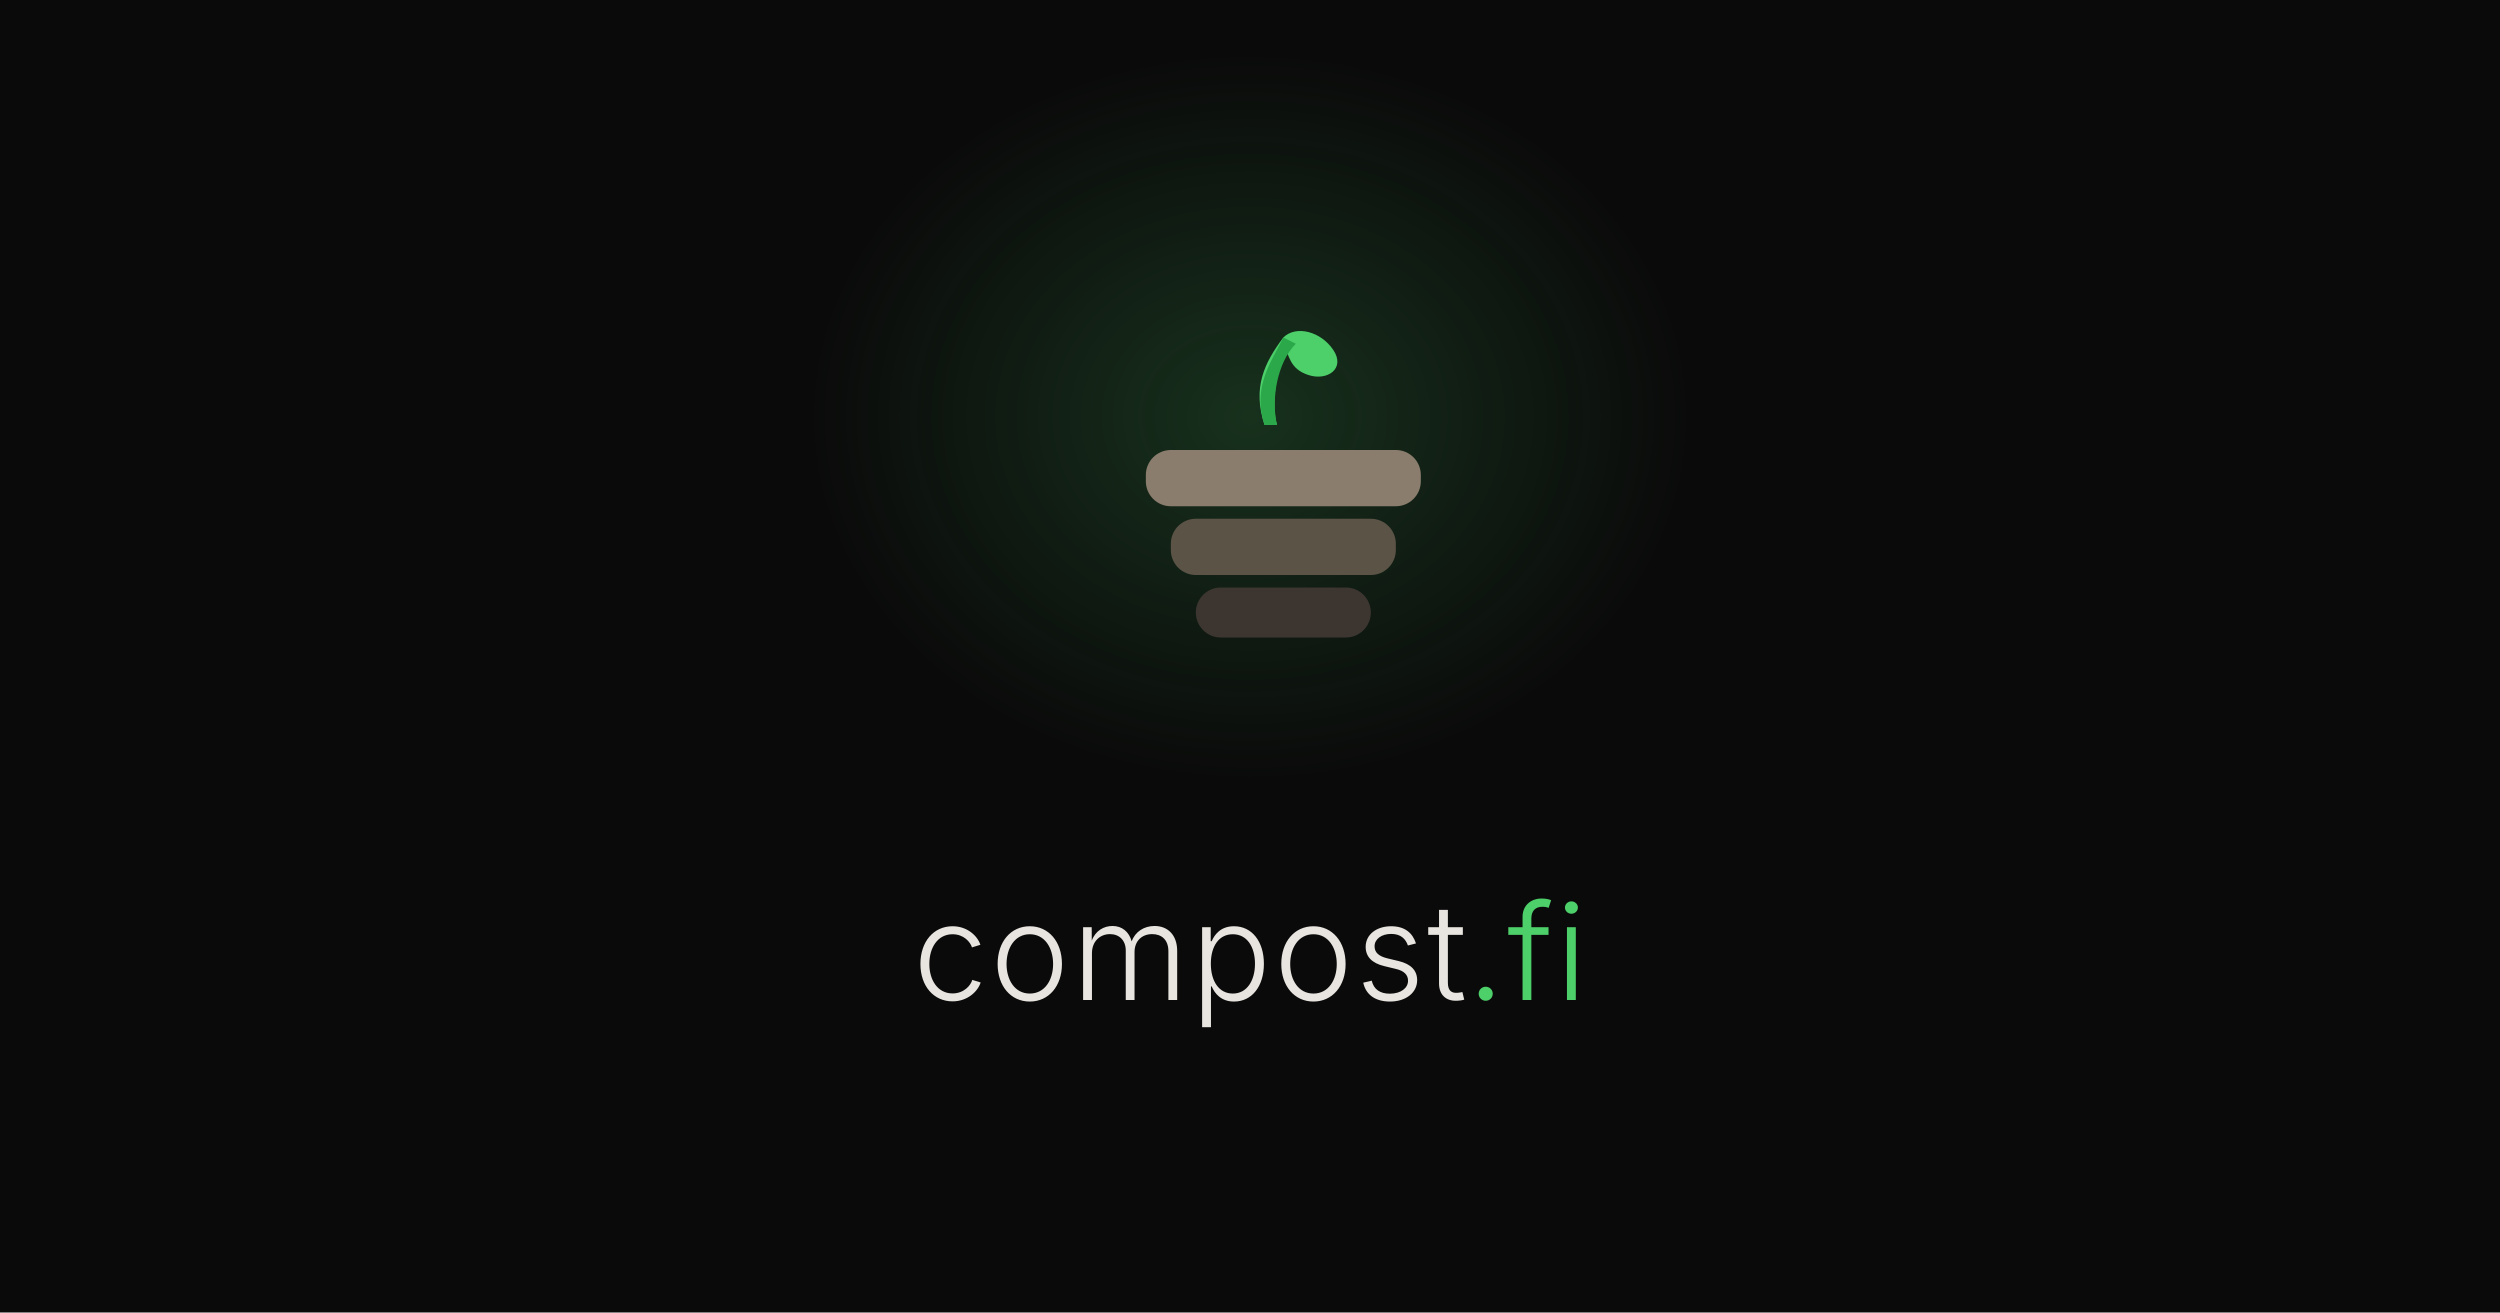
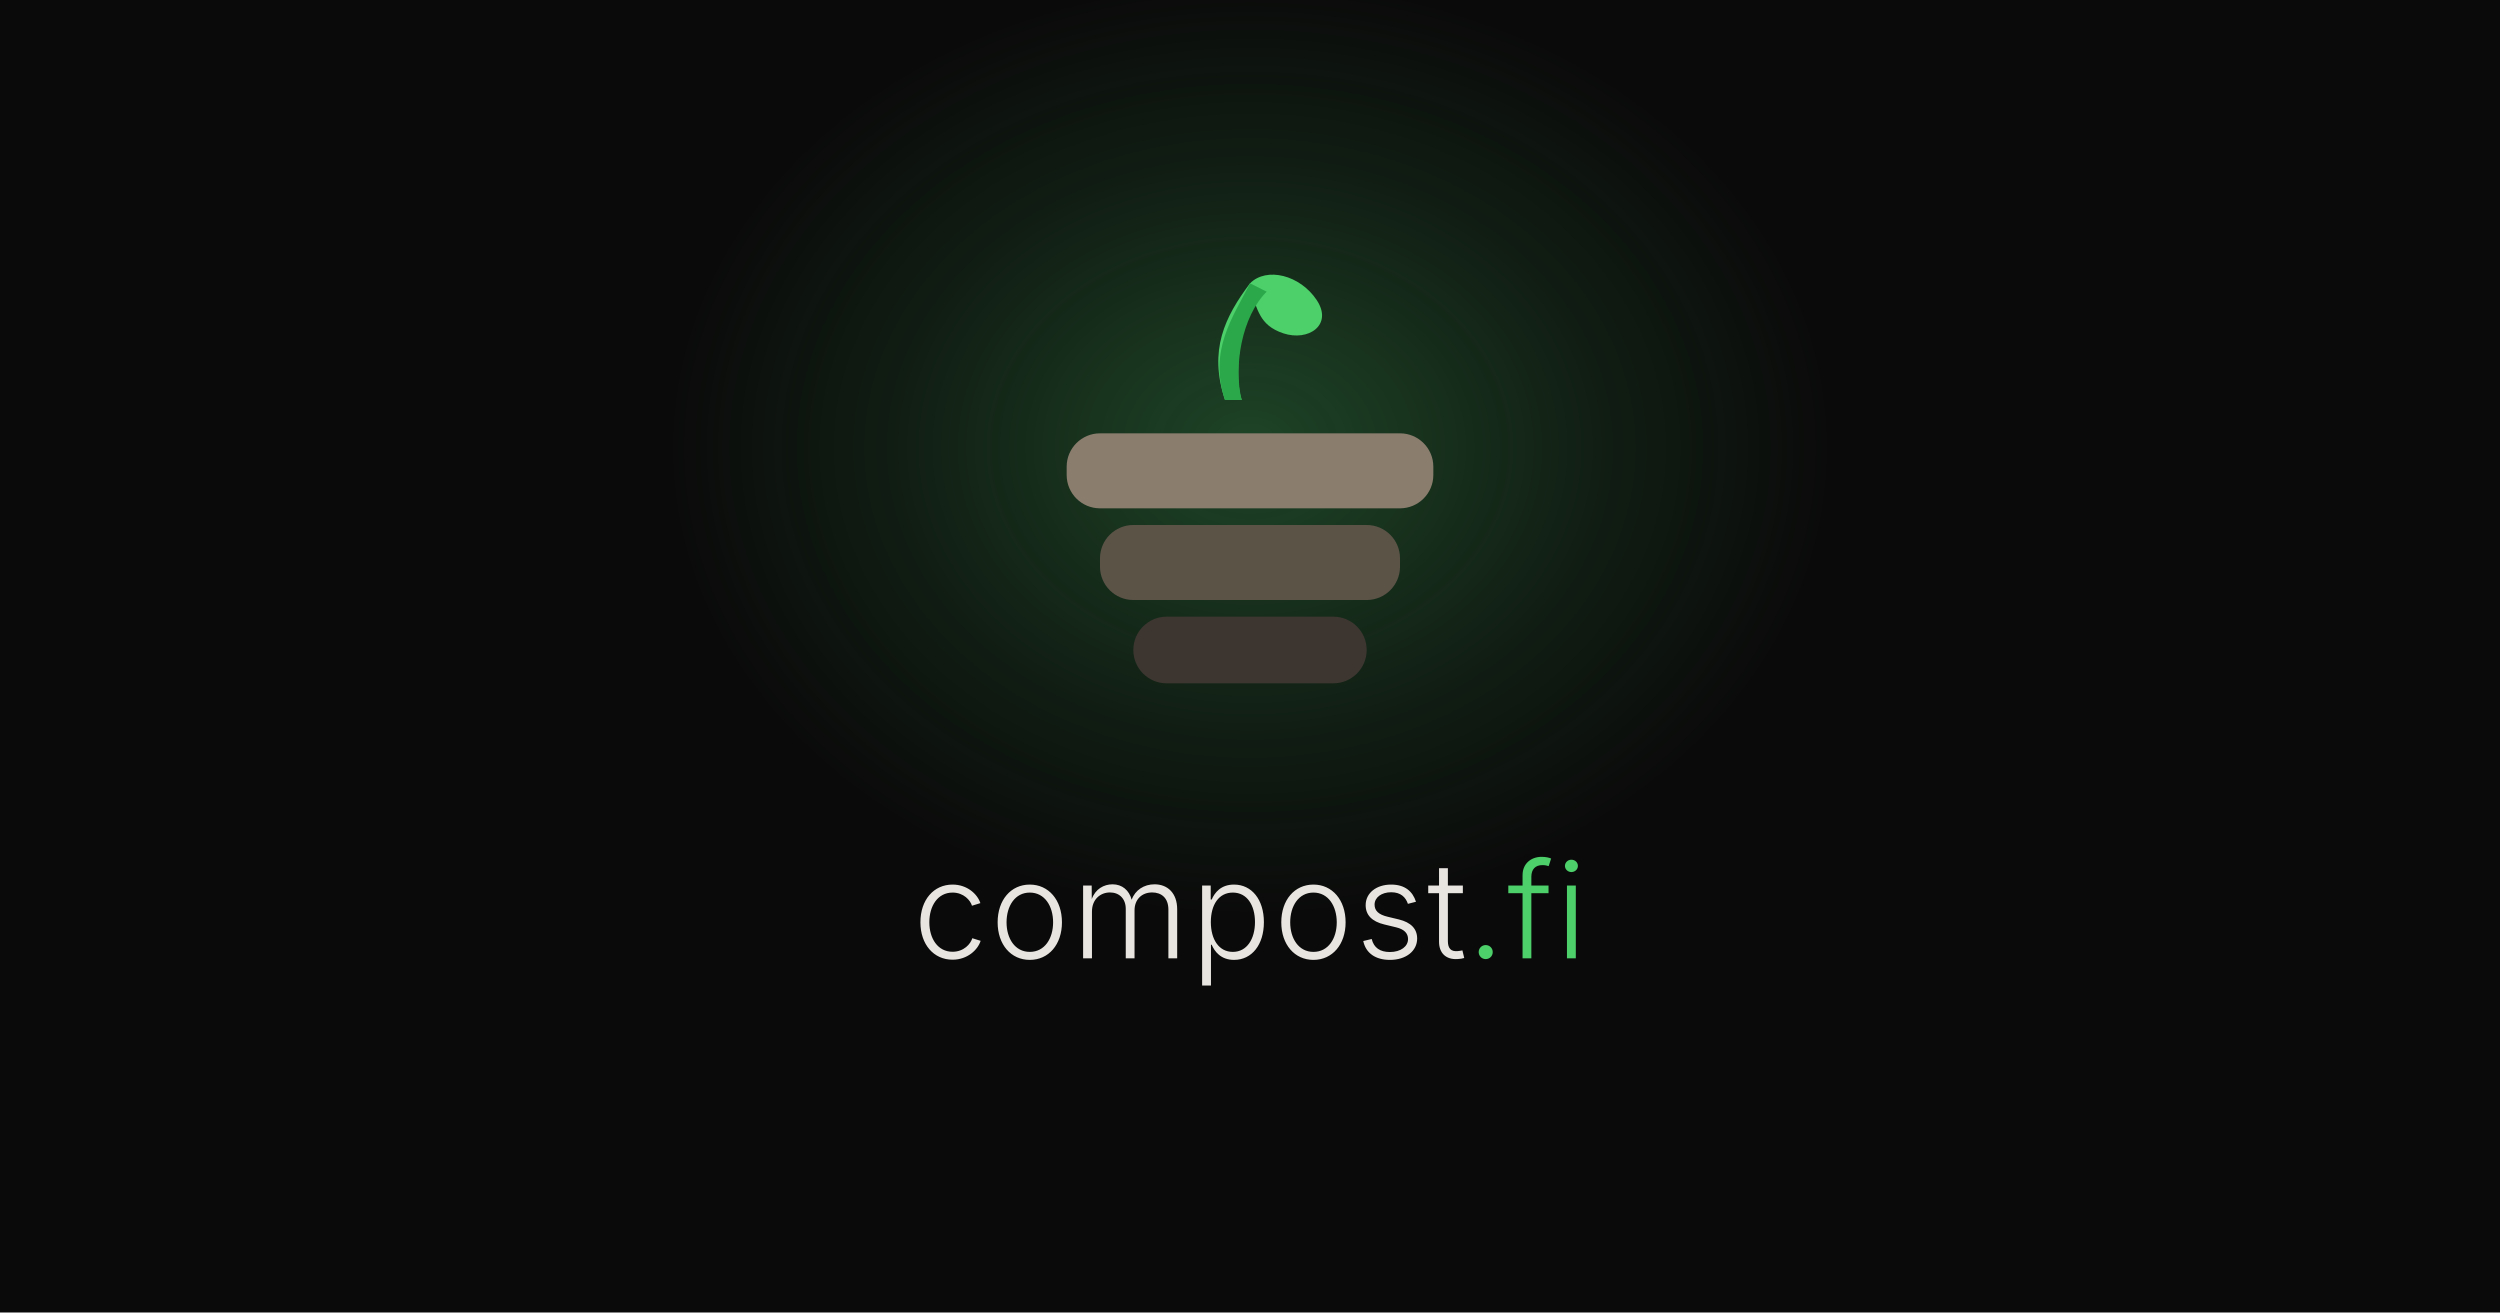
<svg xmlns="http://www.w3.org/2000/svg" width="1200" height="630" viewBox="0 0 1200 630" fill="none">
  <rect width="1200" height="630" fill="#0a0a0a" />
  <defs>
-     <radialGradient id="glow" cx="50%" cy="40%" r="35%">
-       <stop offset="0%" stop-color="#4dcf6a" stop-opacity="0.2" />
+     <radialGradient id="glow" cx="50%" cy="42%" r="40%">
+       <stop offset="0%" stop-color="#4dcf6a" stop-opacity="0.3" />
+       <stop offset="60%" stop-color="#4dcf6a" stop-opacity="0.1" />
      <stop offset="100%" stop-color="#4dcf6a" stop-opacity="0" />
    </radialGradient>
  </defs>
-   <ellipse cx="600" cy="250" rx="300" ry="250" fill="url(#glow)" />
-   <g transform="translate(520, 120) scale(3)">
+   <ellipse cx="600" cy="260" rx="350" ry="280" fill="url(#glow)" />
+   <g transform="translate(472, 80) scale(4)">
    <path d="M29 28 C27 22 29 18 32 14 C34 12 38 13 40 16 C42 19 39 21 36 20 C33 19 33 17 32 15 C31 19 30 25 31 28 Z" fill="#4dcf6a" />
    <path d="M29 28 C27 22 30 18 32 14 L34 15 C31 18 30 24 31 28 Z" fill="#2ba84a" />
    <rect x="10" y="32" width="44" height="9" rx="4" fill="#8a7d6d" />
    <rect x="14" y="43" width="36" height="9" rx="4" fill="#5c5347" />
    <rect x="18" y="54" width="28" height="8" rx="4" fill="#3d3630" />
  </g>
-   <text x="600" y="480" text-anchor="middle" font-family="Outfit, -apple-system, sans-serif" font-size="64" font-weight="300" letter-spacing="0.02em" fill="#e8e4df">compost<tspan fill="#4dcf6a">.fi</tspan>
+   <text x="600" y="460" text-anchor="middle" font-family="Outfit, -apple-system, sans-serif" font-size="64" font-weight="300" letter-spacing="0.02em" fill="#e8e4df">compost<tspan fill="#4dcf6a">.fi</tspan>
  </text>
</svg>
